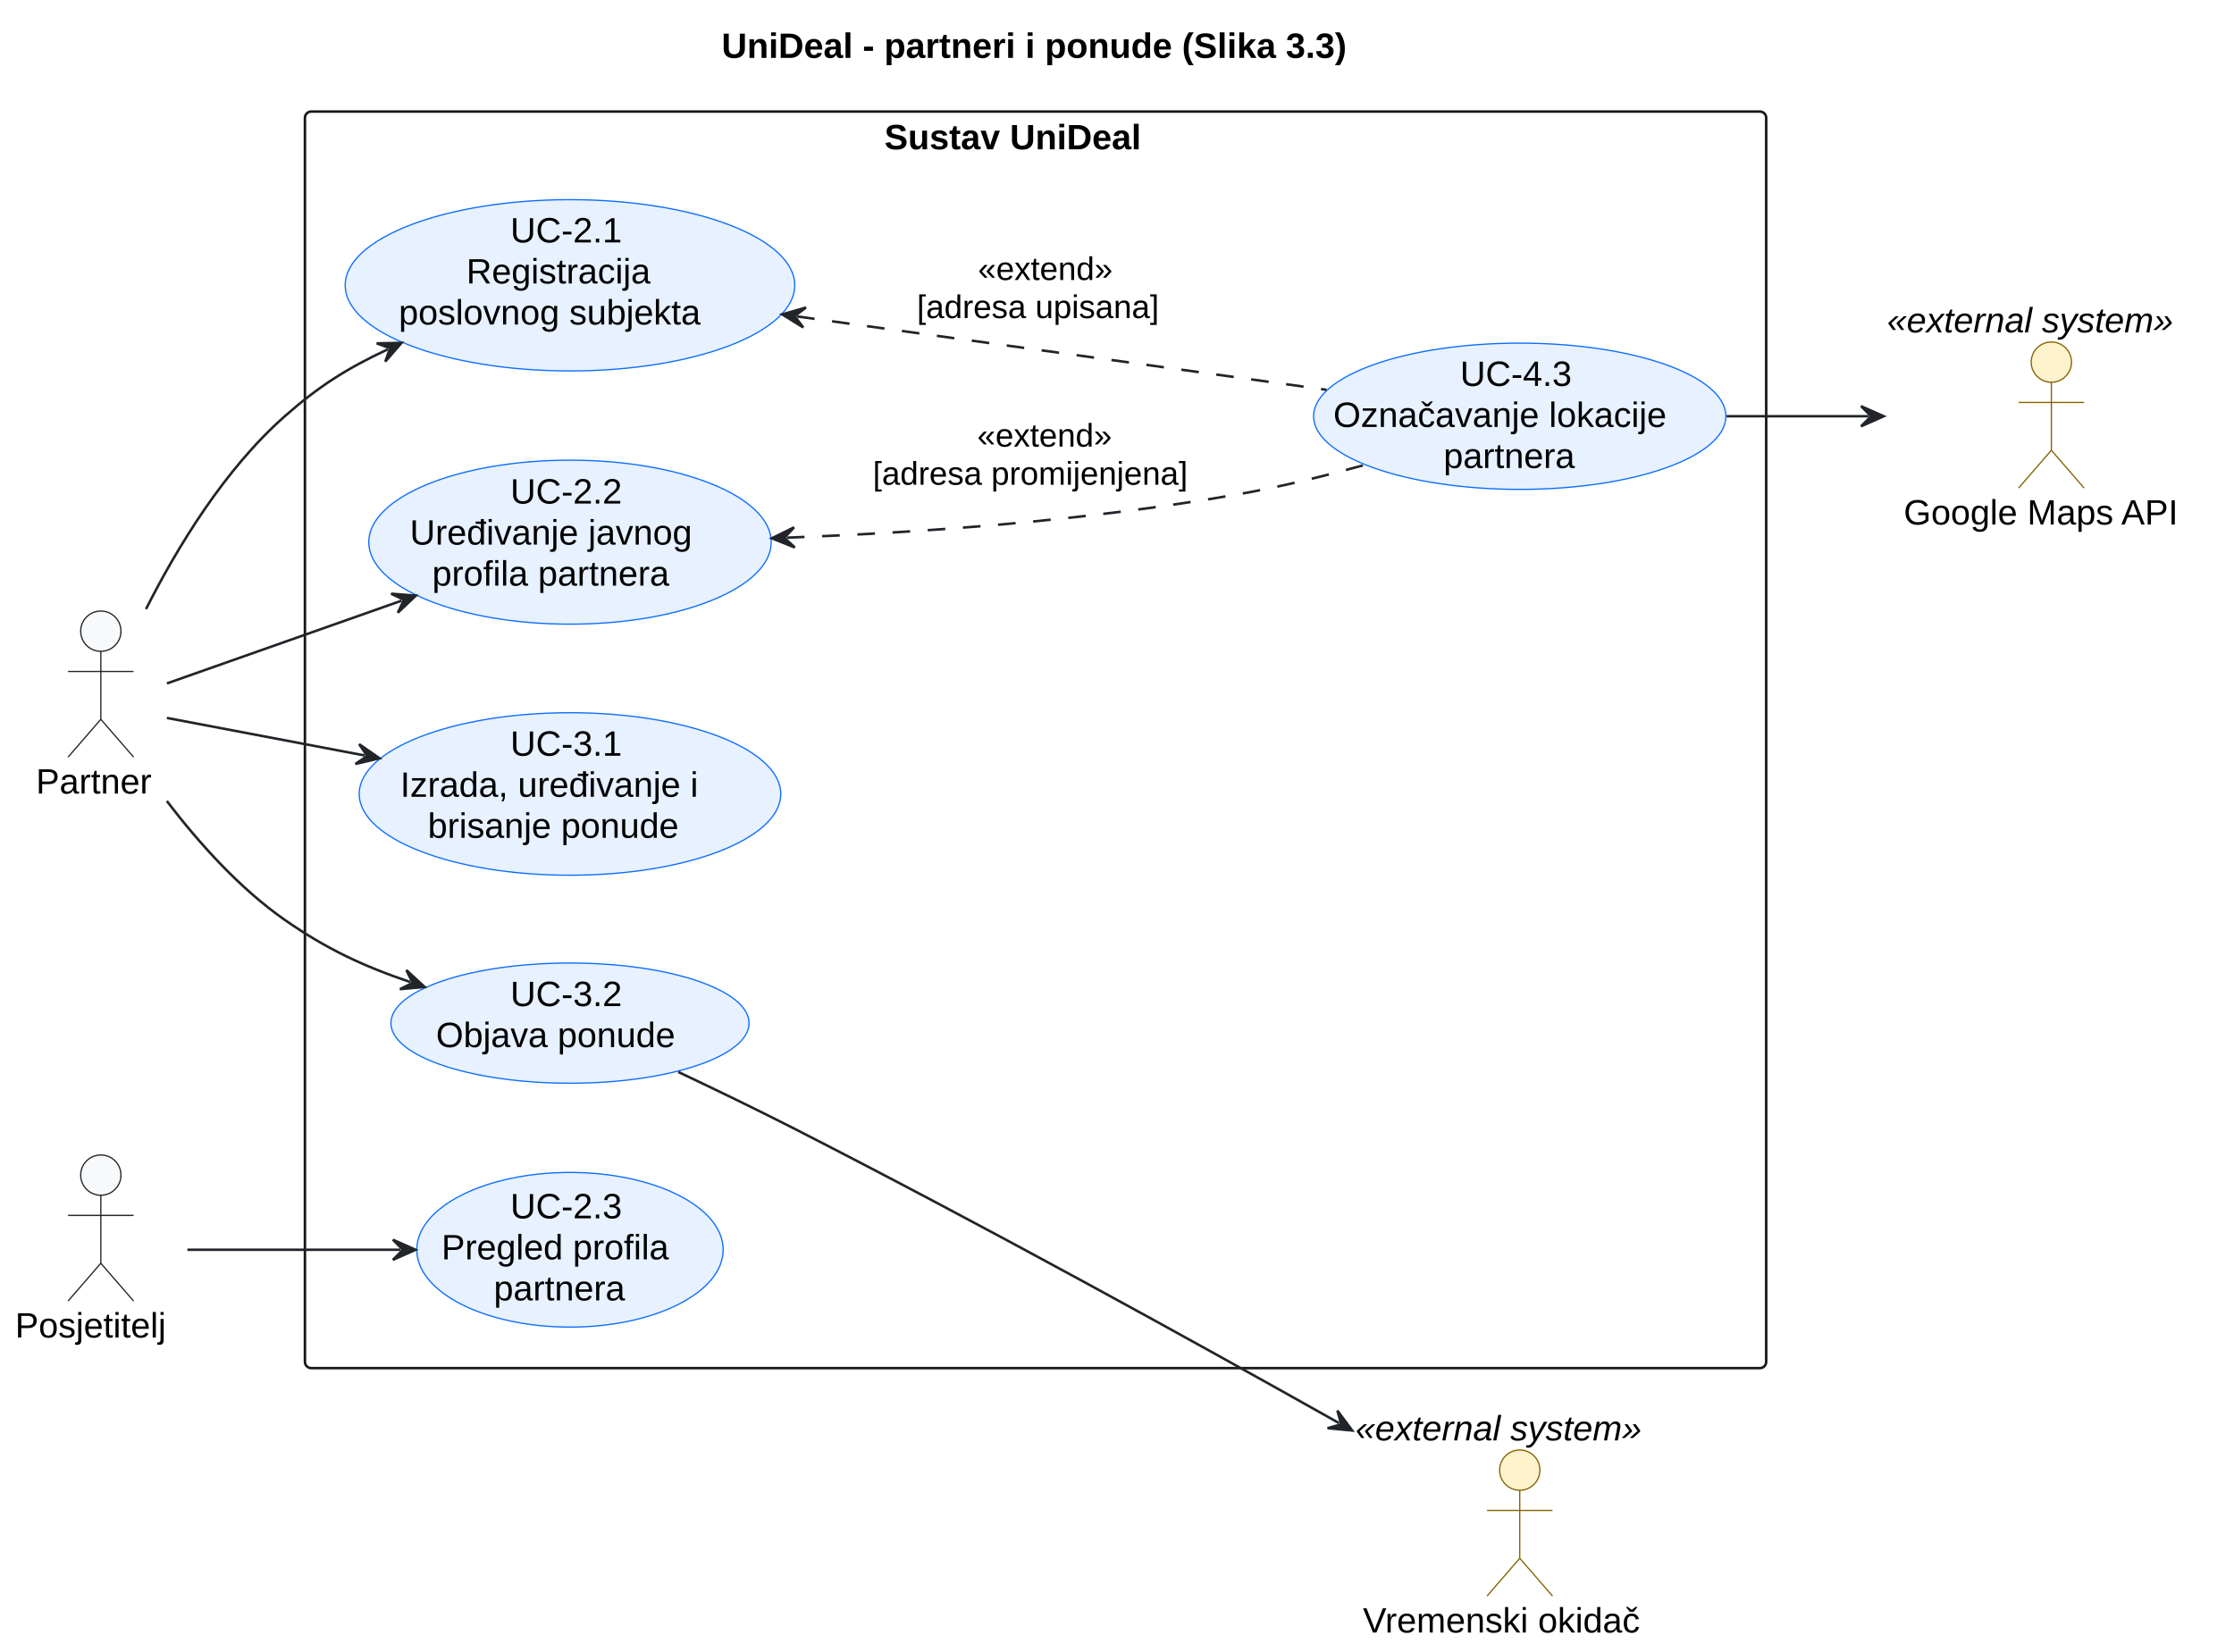
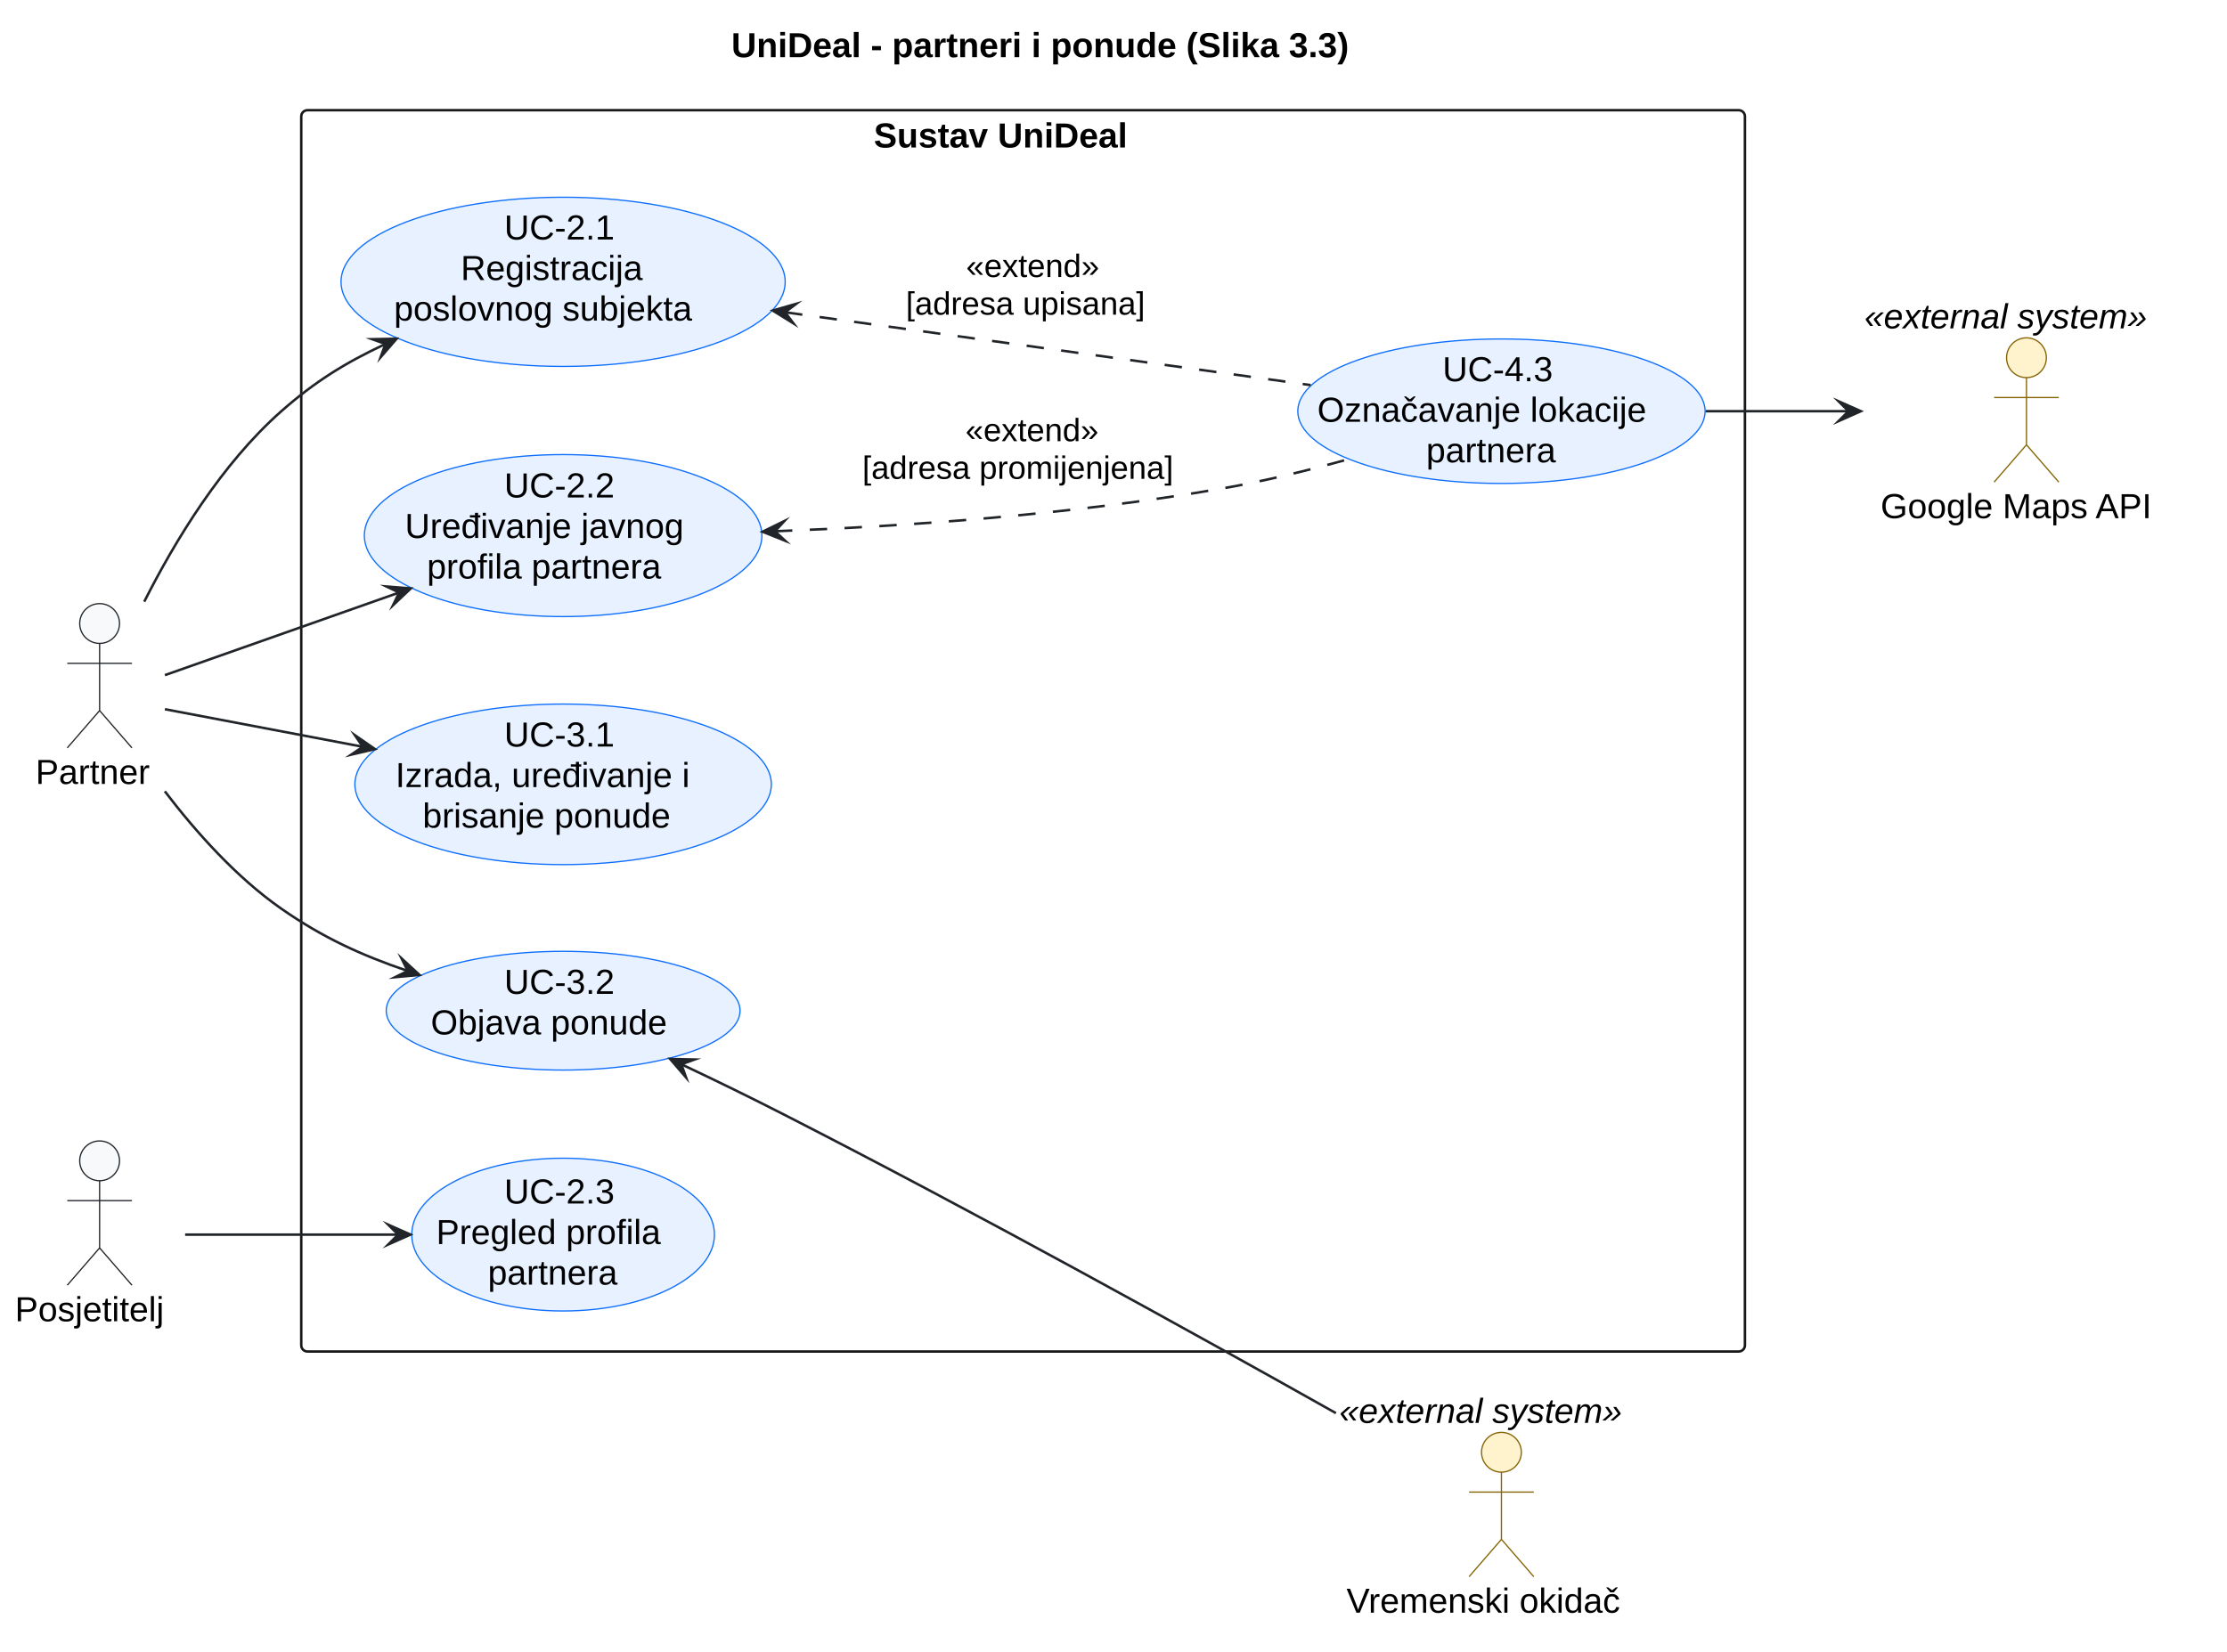
- <svg xmlns="http://www.w3.org/2000/svg" contentStyleType="text/css" data-diagram-type="DESCRIPTION" height="656px" preserveAspectRatio="none" style="width:887px;height:656px;background:#FFFFFF;" version="1.1" viewBox="0 0 887 656" width="887px" zoomAndPan="magnify">
+ <svg xmlns="http://www.w3.org/2000/svg" version="1.1" data-diagram-type="DESCRIPTION" style="width:895px;height:664px;background:#FFFFFF;" width="895px" height="664px" viewBox="0 0 895 664" zoomAndPan="magnify" preserveAspectRatio="none" contentStyleType="text/css">
  <defs />
-   <g>
-     <g class="title" data-source-line="15">
-       <text fill="#000000" font-family="Arial" font-size="14" font-weight="bold" lengthAdjust="spacing" textLength="300.706" x="286.499" y="22.995">UniDeal - partneri i ponude (Slika 3.3)</text>
+   <g font-family="sans-serif" lengthAdjust="spacing">
+     <g class="title" data-source-line="16">
+       <text x="293.923" y="22.995" fill="#000" font-size="14" textLength="300.706" font-weight="700" font-family="Arial">UniDeal - partneri i ponude (Slika 3.3)</text>
    </g>
-     <g class="cluster" data-entity="Sustav UniDeal" data-source-line="40" data-uid="ent0006" id="cluster_Sustav UniDeal">
-       <rect fill="none" height="499" rx="2.5" ry="2.5" style="stroke:#181818;stroke-width:1;" width="580.19" x="121.07" y="44.297" />
-       <text fill="#000000" font-family="Arial" font-size="14" font-weight="bold" lengthAdjust="spacing" textLength="120.019" x="351.156" y="59.292">Sustav UniDeal</text>
+     <g class="cluster" data-qualified-name="Sustav UniDeal" id="ent0005" data-source-line="41">
+       <rect x="121.07" y="44.297" width="580.19" height="499" fill="none" style="stroke:#181818;stroke-width:1;" rx="2.5" ry="2.5" />
+       <text x="351.156" y="59.292" fill="#000" font-size="14" textLength="120.019" font-weight="700" font-family="Arial">Sustav UniDeal</text>
    </g>
-     <g class="entity" data-entity="UC21" data-source-line="41" data-uid="ent0007" id="entity_UC21">
-       <ellipse cx="226.308" cy="113.293" fill="#E7F1FF" rx="89.248" ry="34.007" style="stroke:#0D6EFD;stroke-width:0.5;" />
-       <text fill="#000000" font-family="Arial" font-size="14" lengthAdjust="spacing" textLength="47.339" x="202.638" y="96.274">UC-2.1</text>
-       <text fill="#000000" font-family="Arial" font-size="14" lengthAdjust="spacing" textLength="82.291" x="185.162" y="112.571">Registracija</text>
-       <text fill="#000000" font-family="Arial" font-size="14" lengthAdjust="spacing" textLength="135.994" x="158.311" y="128.868">poslovnog subjekta</text>
+     <g class="entity" data-qualified-name="Sustav UniDeal.UC21" id="ent0006" data-source-line="42">
+       <ellipse cx="226.308" cy="113.293" rx="89.248" ry="34.007" fill="#E7F1FF" style="stroke:#0D6EFD;stroke-width:0.5;" />
+       <text x="202.639" y="96.274" fill="#000" font-size="14" textLength="47.339" font-family="Arial">UC-2.1</text>
+       <text x="185.162" y="112.571" fill="#000" font-size="14" textLength="82.291" font-family="Arial">Registracija</text>
+       <text x="158.311" y="128.868" fill="#000" font-size="14" textLength="135.994" font-family="Arial">poslovnog subjekta</text>
    </g>
-     <g class="entity" data-entity="UC22" data-source-line="42" data-uid="ent0008" id="entity_UC22">
-       <ellipse cx="226.313" cy="215.3" fill="#E7F1FF" rx="79.893" ry="32.564" style="stroke:#0D6EFD;stroke-width:0.5;" />
-       <text fill="#000000" font-family="Arial" font-size="14" lengthAdjust="spacing" textLength="47.339" x="202.644" y="199.969">UC-2.2</text>
-       <text fill="#000000" font-family="Arial" font-size="14" lengthAdjust="spacing" textLength="127.162" x="162.732" y="216.266">Uređivanje javnog</text>
-       <text fill="#000000" font-family="Arial" font-size="14" lengthAdjust="spacing" textLength="109.478" x="171.575" y="232.563">profila partnera</text>
+     <g class="entity" data-qualified-name="Sustav UniDeal.UC22" id="ent0007" data-source-line="43">
+       <ellipse cx="226.313" cy="215.3" rx="79.893" ry="32.564" fill="#E7F1FF" style="stroke:#0D6EFD;stroke-width:0.5;" />
+       <text x="202.644" y="199.969" fill="#000" font-size="14" textLength="47.339" font-family="Arial">UC-2.2</text>
+       <text x="162.732" y="216.266" fill="#000" font-size="14" textLength="127.162" font-family="Arial">Uređivanje javnog</text>
+       <text x="171.575" y="232.563" fill="#000" font-size="14" textLength="109.478" font-family="Arial">profila partnera</text>
    </g>
-     <g class="entity" data-entity="UC43" data-source-line="43" data-uid="ent0009" id="entity_UC43">
-       <ellipse cx="603.408" cy="165.3" fill="#E7F1FF" rx="81.848" ry="29.043" style="stroke:#0D6EFD;stroke-width:0.5;" />
-       <text fill="#000000" font-family="Arial" font-size="14" lengthAdjust="spacing" textLength="47.339" x="579.738" y="153.255">UC-4.3</text>
-       <text fill="#000000" font-family="Arial" font-size="14" lengthAdjust="spacing" textLength="148.019" x="529.398" y="169.552">Označavanje lokacije</text>
-       <text fill="#000000" font-family="Arial" font-size="14" lengthAdjust="spacing" textLength="60.532" x="573.142" y="185.849">partnera</text>
+     <g class="entity" data-qualified-name="Sustav UniDeal.UC43" id="ent0008" data-source-line="44">
+       <ellipse cx="603.408" cy="165.3" rx="81.848" ry="29.043" fill="#E7F1FF" style="stroke:#0D6EFD;stroke-width:0.5;" />
+       <text x="579.738" y="153.255" fill="#000" font-size="14" textLength="47.339" font-family="Arial">UC-4.3</text>
+       <text x="529.398" y="169.552" fill="#000" font-size="14" textLength="148.019" font-family="Arial">Označavanje lokacije</text>
+       <text x="573.142" y="185.849" fill="#000" font-size="14" textLength="60.532" font-family="Arial">partnera</text>
    </g>
-     <g class="entity" data-entity="UC31" data-source-line="44" data-uid="ent0010" id="entity_UC31">
-       <ellipse cx="226.308" cy="315.296" fill="#E7F1FF" rx="83.688" ry="32.27" style="stroke:#0D6EFD;stroke-width:0.5;" />
-       <text fill="#000000" font-family="Arial" font-size="14" lengthAdjust="spacing" textLength="47.339" x="202.638" y="300.111">UC-3.1</text>
-       <text fill="#000000" font-family="Arial" font-size="14" lengthAdjust="spacing" textLength="134.777" x="158.919" y="316.408">Izrada, uređivanje i</text>
-       <text fill="#000000" font-family="Arial" font-size="14" lengthAdjust="spacing" textLength="112.93" x="169.843" y="332.705">brisanje ponude</text>
+     <g class="entity" data-qualified-name="Sustav UniDeal.UC31" id="ent0009" data-source-line="45">
+       <ellipse cx="226.308" cy="315.297" rx="83.688" ry="32.27" fill="#E7F1FF" style="stroke:#0D6EFD;stroke-width:0.5;" />
+       <text x="202.639" y="300.111" fill="#000" font-size="14" textLength="47.339" font-family="Arial">UC-3.1</text>
+       <text x="158.919" y="316.408" fill="#000" font-size="14" textLength="134.777" font-family="Arial">Izrada, uređivanje i</text>
+       <text x="169.843" y="332.705" fill="#000" font-size="14" textLength="112.93" font-family="Arial">brisanje ponude</text>
    </g>
-     <g class="entity" data-entity="UC32" data-source-line="45" data-uid="ent0011" id="entity_UC32">
-       <ellipse cx="226.315" cy="406.292" fill="#E7F1FF" rx="71.105" ry="23.865" style="stroke:#0D6EFD;stroke-width:0.5;" />
-       <text fill="#000000" font-family="Arial" font-size="14" lengthAdjust="spacing" textLength="47.339" x="202.645" y="399.524">UC-3.2</text>
-       <text fill="#000000" font-family="Arial" font-size="14" lengthAdjust="spacing" textLength="106.388" x="173.121" y="415.821">Objava ponude</text>
+     <g class="entity" data-qualified-name="Sustav UniDeal.UC32" id="ent0010" data-source-line="46">
+       <ellipse cx="226.315" cy="406.292" rx="71.105" ry="23.865" fill="#E7F1FF" style="stroke:#0D6EFD;stroke-width:0.5;" />
+       <text x="202.645" y="399.524" fill="#000" font-size="14" textLength="47.339" font-family="Arial">UC-3.2</text>
+       <text x="173.121" y="415.821" fill="#000" font-size="14" textLength="106.388" font-family="Arial">Objava ponude</text>
    </g>
-     <g class="entity" data-entity="UC23" data-source-line="46" data-uid="ent0012" id="entity_UC23">
-       <ellipse cx="226.306" cy="496.295" fill="#E7F1FF" rx="60.826" ry="30.708" style="stroke:#0D6EFD;stroke-width:0.5;" />
-       <text fill="#000000" font-family="Arial" font-size="14" lengthAdjust="spacing" textLength="47.339" x="202.637" y="483.811">UC-2.3</text>
-       <text fill="#000000" font-family="Arial" font-size="14" lengthAdjust="spacing" textLength="102.033" x="175.29" y="500.108">Pregled profila</text>
-       <text fill="#000000" font-family="Arial" font-size="14" lengthAdjust="spacing" textLength="60.532" x="196.04" y="516.405">partnera</text>
+     <g class="entity" data-qualified-name="Sustav UniDeal.UC23" id="ent0011" data-source-line="47">
+       <ellipse cx="226.306" cy="496.295" rx="60.826" ry="30.708" fill="#E7F1FF" style="stroke:#0D6EFD;stroke-width:0.5;" />
+       <text x="202.637" y="483.811" fill="#000" font-size="14" textLength="47.339" font-family="Arial">UC-2.3</text>
+       <text x="175.29" y="500.108" fill="#000" font-size="14" textLength="102.033" font-family="Arial">Pregled profila</text>
+       <text x="196.04" y="516.405" fill="#000" font-size="14" textLength="60.532" font-family="Arial">partnera</text>
    </g>
-     <g class="entity" data-entity="Partner" data-source-line="34" data-uid="ent0002" id="entity_Partner">
-       <ellipse cx="40.034" cy="250.647" fill="#F8F9FA" rx="8" ry="8" style="stroke:#212529;stroke-width:0.5;" />
-       <path d="M40.034,258.647 L40.034,285.647 M27.034,266.647 L53.034,266.647 M40.034,285.647 L27.034,300.647 M40.034,285.647 L53.034,300.647" fill="none" style="stroke:#212529;stroke-width:0.5;" />
-       <text fill="#000000" font-family="Arial" font-size="14" lengthAdjust="spacing" textLength="51.509" x="14.28" y="315.142">Partner</text>
+     <g class="entity" data-qualified-name="Partner" id="ent0001" data-source-line="35">
+       <ellipse cx="40.034" cy="250.647" rx="8" ry="8" fill="#F8F9FA" style="stroke:#212529;stroke-width:0.5;" />
+       <path d="M40.034,258.647 L40.034,285.647 M27.034,266.647 L53.034,266.647 M40.034,285.647 L27.034,300.647 M40.034,285.647 L53.034,300.647" style="stroke:#212529;stroke-width:0.5;" fill="none" />
+       <text x="14.28" y="315.142" fill="#000" font-size="14" textLength="51.509" font-family="Arial">Partner</text>
    </g>
-     <g class="entity" data-entity="Visitor" data-source-line="35" data-uid="ent0003" id="entity_Visitor">
-       <ellipse cx="40.033" cy="466.647" fill="#F8F9FA" rx="8" ry="8" style="stroke:#212529;stroke-width:0.5;" />
-       <path d="M40.033,474.647 L40.033,501.647 M27.033,482.647 L53.033,482.647 M40.033,501.647 L27.033,516.647 M40.033,501.647 L53.033,516.647" fill="none" style="stroke:#212529;stroke-width:0.5;" />
-       <text fill="#000000" font-family="Arial" font-size="14" lengthAdjust="spacing" textLength="68.065" x="6" y="531.142">Posjetitelj</text>
+     <g class="entity" data-qualified-name="Visitor" id="ent0002" data-source-line="36">
+       <ellipse cx="40.033" cy="466.647" rx="8" ry="8" fill="#F8F9FA" style="stroke:#212529;stroke-width:0.5;" />
+       <path d="M40.033,474.647 L40.033,501.647 M27.033,482.647 L53.033,482.647 M40.033,501.647 L27.033,516.647 M40.033,501.647 L53.033,516.647" style="stroke:#212529;stroke-width:0.5;" fill="none" />
+       <text x="6" y="531.142" fill="#000" font-size="14" textLength="68.065" font-family="Arial">Posjetitelj</text>
    </g>
-     <g class="entity" data-entity="Maps" data-source-line="37" data-uid="ent0004" id="entity_Maps">
-       <ellipse cx="814.482" cy="143.804" fill="#FFF3CD" rx="8" ry="8" style="stroke:#856404;stroke-width:0.5;" />
-       <path d="M814.482,151.804 L814.482,178.804 M801.482,159.804 L827.482,159.804 M814.482,178.804 L801.482,193.804 M814.482,178.804 L827.482,193.804" fill="none" style="stroke:#856404;stroke-width:0.5;" />
-       <text fill="#000000" font-family="Arial" font-size="14" lengthAdjust="spacing" textLength="117.257" x="755.853" y="208.299">Google Maps API</text>
-       <text fill="#000000" font-family="Arial" font-size="14" font-style="italic" lengthAdjust="spacing" textLength="130.443" x="749.26" y="132.002">«external system»</text>
+     <g class="entity" data-qualified-name="Maps" id="ent0003" data-source-line="38">
+       <ellipse cx="814.406" cy="143.804" rx="8" ry="8" fill="#FFF3CD" style="stroke:#856404;stroke-width:0.5;" />
+       <path d="M814.406,151.804 L814.406,178.804 M801.406,159.804 L827.406,159.804 M814.406,178.804 L801.406,193.804 M814.406,178.804 L827.406,193.804" style="stroke:#856404;stroke-width:0.5;" fill="none" />
+       <text x="755.778" y="208.299" fill="#000" font-size="14" textLength="117.257" font-family="Arial">Google Maps API</text>
+       <text x="749.26" y="132.002" fill="#000" font-size="14" textLength="130.293" font-style="italic" font-family="Arial">«external system»</text>
    </g>
-     <g class="entity" data-entity="Timer" data-source-line="38" data-uid="ent0005" id="entity_Timer">
-       <ellipse cx="603.412" cy="583.804" fill="#FFF3CD" rx="8" ry="8" style="stroke:#856404;stroke-width:0.5;" />
-       <path d="M603.412,591.804 L603.412,618.804 M590.412,599.804 L616.412,599.804 M603.412,618.804 L590.412,633.804 M603.412,618.804 L616.412,633.804" fill="none" style="stroke:#856404;stroke-width:0.5;" />
-       <text fill="#000000" font-family="Arial" font-size="14" lengthAdjust="spacing" textLength="124.537" x="541.143" y="648.299">Vremenski okidač</text>
-       <text fill="#000000" font-family="Arial" font-size="14" font-style="italic" lengthAdjust="spacing" textLength="130.443" x="538.19" y="572.002">«external system»</text>
+     <g class="entity" data-qualified-name="Timer" id="ent0004" data-source-line="39">
+       <ellipse cx="603.406" cy="583.804" rx="8" ry="8" fill="#FFF3CD" style="stroke:#856404;stroke-width:0.5;" />
+       <path d="M603.406,591.804 L603.406,618.804 M590.406,599.804 L616.406,599.804 M603.406,618.804 L590.406,633.804 M603.406,618.804 L616.406,633.804" style="stroke:#856404;stroke-width:0.5;" fill="none" />
+       <text x="541.138" y="648.299" fill="#000" font-size="14" textLength="124.537" font-family="Arial">Vremenski okidač</text>
+       <text x="538.26" y="572.002" fill="#000" font-size="14" textLength="130.293" font-style="italic" font-family="Arial">«external system»</text>
    </g>
-     <g class="link" data-entity-1="Partner" data-entity-2="UC21" data-source-line="49" data-uid="lnk13" id="link_Partner_UC21">
-       <path d="M57.97,241.877 C70.34,217.387 89.12,186.407 113.07,165.297 C126.52,153.437 137.707,146.333 153.987,138.703" fill="none" id="Partner-to-UC21" style="stroke:#212529;stroke-width:1;" />
-       <polygon fill="#212529" points="159.42,136.157,149.573,136.354,154.893,138.279,152.968,143.598,159.42,136.157" style="stroke:#212529;stroke-width:1;" />
+     <g class="link" data-entity-1="ent0001" data-entity-2="ent0006" id="lnk12" data-source-line="50" data-link-type="dependency">
+       <path d="M57.97,241.877 C70.34,217.387 89.12,186.407 113.07,165.297 C126.52,153.437 138.613,145.909 154.893,138.279" style="stroke:#212529;stroke-width:1;" fill="none" id="Partner-to-UC21" />
+       <polygon points="159.42,136.157,149.573,136.354,154.893,138.279,152.968,143.598,159.42,136.157" fill="#212529" style="stroke:#212529;stroke-width:1;stroke-linejoin:miter;stroke-miterlimit:10;" />
    </g>
-     <g class="link" data-entity-1="Partner" data-entity-2="UC22" data-source-line="50" data-uid="lnk14" id="link_Partner_UC22">
-       <path d="M66.27,271.397 C91.6,262.467 125.922,250.363 159.452,238.533" fill="none" id="Partner-to-UC22" style="stroke:#212529;stroke-width:1;" />
-       <polygon fill="#212529" points="165.11,236.537,155.292,235.759,160.395,238.201,157.954,243.303,165.11,236.537" style="stroke:#212529;stroke-width:1;" />
+     <g class="link" data-entity-1="ent0001" data-entity-2="ent0007" id="lnk13" data-source-line="51" data-link-type="dependency">
+       <path d="M66.27,271.397 C91.6,262.467 126.865,250.03 160.395,238.2" style="stroke:#212529;stroke-width:1;" fill="none" id="Partner-to-UC22" />
+       <polygon points="165.11,236.537,155.292,235.759,160.395,238.2,157.954,243.303,165.11,236.537" fill="#212529" style="stroke:#212529;stroke-width:1;stroke-linejoin:miter;stroke-miterlimit:10;" />
    </g>
-     <g class="link" data-entity-1="Partner" data-entity-2="UC31" data-source-line="51" data-uid="lnk15" id="link_Partner_UC31">
-       <path d="M66.27,285.097 C88.05,289.227 114.765,294.308 144.805,300.008" fill="none" id="Partner-to-UC31" style="stroke:#212529;stroke-width:1;" />
-       <polygon fill="#212529" points="150.7,301.127,142.603,295.519,145.788,300.195,141.112,303.379,150.7,301.127" style="stroke:#212529;stroke-width:1;" />
+     <g class="link" data-entity-1="ent0001" data-entity-2="ent0009" id="lnk14" data-source-line="52" data-link-type="dependency">
+       <path d="M66.27,285.097 C88.05,289.227 115.748,294.495 145.788,300.195" style="stroke:#212529;stroke-width:1;" fill="none" id="Partner-to-UC31" />
+       <polygon points="150.7,301.127,142.603,295.519,145.788,300.195,141.112,303.379,150.7,301.127" fill="#212529" style="stroke:#212529;stroke-width:1;stroke-linejoin:miter;stroke-miterlimit:10;" />
    </g>
-     <g class="link" data-entity-1="Partner" data-entity-2="UC32" data-source-line="52" data-uid="lnk16" id="link_Partner_UC32">
-       <path d="M66.24,318.097 C78.72,334.447 94.98,352.687 113.07,365.297 C129.66,376.867 144.208,383.65 162.908,389.99" fill="none" id="Partner-to-UC32" style="stroke:#212529;stroke-width:1;" />
-       <polygon fill="#212529" points="168.59,391.917,161.351,385.239,163.855,390.311,158.782,392.815,168.59,391.917" style="stroke:#212529;stroke-width:1;" />
+     <g class="link" data-entity-1="ent0001" data-entity-2="ent0010" id="lnk15" data-source-line="53" data-link-type="dependency">
+       <path d="M66.24,318.097 C78.72,334.447 94.98,352.687 113.07,365.297 C129.66,376.867 145.155,383.971 163.855,390.311" style="stroke:#212529;stroke-width:1;" fill="none" id="Partner-to-UC32" />
+       <polygon points="168.59,391.917,161.351,385.239,163.855,390.311,158.782,392.815,168.59,391.917" fill="#212529" style="stroke:#212529;stroke-width:1;stroke-linejoin:miter;stroke-miterlimit:10;" />
    </g>
-     <g class="link" data-entity-1="UC21" data-entity-2="UC43" data-source-line="55" data-uid="lnk17" id="link_UC21_UC43">
-       <path d="M316.503,125.662 C381.143,134.632 464.08,146.127 526.73,154.807" fill="none" id="UC21-backto-UC43" style="stroke:#212529;stroke-width:1;stroke-dasharray:7,7;" />
-       <polygon fill="#212529" points="310.56,124.837,318.925,130.036,315.512,125.524,320.024,122.112,310.56,124.837" style="stroke:#212529;stroke-width:1;" />
-       <text fill="#000000" font-family="Arial" font-size="13" lengthAdjust="spacing" textLength="61.185" x="388.279" y="111.184">«extend»</text>
-       <text fill="#000000" font-family="Arial" font-size="13" lengthAdjust="spacing" textLength="109.624" x="364.06" y="126.317">[adresa upisana]</text>
+     <g class="link" data-entity-1="ent0006" data-entity-2="ent0008" id="lnk16" data-source-line="56" data-link-type="dependency">
+       <path d="M315.513,125.524 C380.153,134.494 464.08,146.127 526.73,154.807" style="stroke:#212529;stroke-width:1;stroke-dasharray:7,7;" fill="none" id="UC21-backto-UC43" />
+       <polygon points="310.56,124.837,318.925,130.036,315.513,125.524,320.024,122.112,310.56,124.837" fill="#212529" style="stroke:#212529;stroke-width:1;stroke-linejoin:miter;stroke-miterlimit:10;" />
+       <text x="388.279" y="111.364" fill="#000" font-size="13" textLength="61.185" font-family="Arial">«extend»</text>
+       <text x="364.06" y="126.497" fill="#000" font-size="13" textLength="109.624" font-family="Arial">[adresa upisana]</text>
    </g>
-     <g class="link" data-entity-1="UC22" data-entity-2="UC43" data-source-line="56" data-uid="lnk18" id="link_UC22_UC43">
-       <path d="M312.435,213.525 C365.205,211.485 429.93,207.017 491.56,196.297 C508,193.437 525.51,189.147 541.64,184.667" fill="none" id="UC22-backto-UC43" style="stroke:#212529;stroke-width:1;stroke-dasharray:7,7;" />
-       <polygon fill="#212529" points="306.44,213.757,315.588,217.406,311.436,213.564,315.279,209.412,306.44,213.757" style="stroke:#212529;stroke-width:1;" />
-       <text fill="#000000" font-family="Arial" font-size="13" lengthAdjust="spacing" textLength="61.185" x="388.001" y="177.364">«extend»</text>
-       <text fill="#000000" font-family="Arial" font-size="13" lengthAdjust="spacing" textLength="144.066" x="346.56" y="192.497">[adresa promijenjena]</text>
+     <g class="link" data-entity-1="ent0007" data-entity-2="ent0008" id="lnk17" data-source-line="57" data-link-type="dependency">
+       <path d="M311.436,213.564 C364.206,211.524 429.93,207.017 491.56,196.297 C508,193.437 525.51,189.147 541.64,184.667" style="stroke:#212529;stroke-width:1;stroke-dasharray:7,7;" fill="none" id="UC22-backto-UC43" />
+       <polygon points="306.44,213.757,315.588,217.406,311.436,213.564,315.279,209.412,306.44,213.757" fill="#212529" style="stroke:#212529;stroke-width:1;stroke-linejoin:miter;stroke-miterlimit:10;" />
+       <text x="388.001" y="177.364" fill="#000" font-size="13" textLength="61.185" font-family="Arial">«extend»</text>
+       <text x="346.56" y="192.497" fill="#000" font-size="13" textLength="144.066" font-family="Arial">[adresa promijenjena]</text>
    </g>
-     <g class="link" data-entity-1="Visitor" data-entity-2="UC23" data-source-line="58" data-uid="lnk19" id="link_Visitor_UC23">
-       <path d="M74.4,496.297 C99.61,496.297 128.88,496.297 158.99,496.297" fill="none" id="Visitor-to-UC23" style="stroke:#212529;stroke-width:1;" />
-       <polygon fill="#212529" points="164.99,496.297,155.99,492.297,159.99,496.297,155.99,500.297,164.99,496.297" style="stroke:#212529;stroke-width:1;" />
+     <g class="link" data-entity-1="ent0002" data-entity-2="ent0011" id="lnk18" data-source-line="59" data-link-type="dependency">
+       <path d="M74.4,496.297 C99.61,496.297 129.88,496.297 159.99,496.297" style="stroke:#212529;stroke-width:1;" fill="none" id="Visitor-to-UC23" />
+       <polygon points="164.99,496.297,155.99,492.297,159.99,496.297,155.99,500.297,164.99,496.297" fill="#212529" style="stroke:#212529;stroke-width:1;stroke-linejoin:miter;stroke-miterlimit:10;" />
    </g>
-     <g class="link" data-entity-1="UC43" data-entity-2="Maps" data-source-line="60" data-uid="lnk20" id="link_UC43_Maps">
-       <path d="M685.54,165.297 C706.2,165.297 722.15,165.297 741.92,165.297" fill="none" id="UC43-to-Maps" style="stroke:#212529;stroke-width:1;" />
-       <polygon fill="#212529" points="747.92,165.297,738.92,161.297,742.92,165.297,738.92,169.297,747.92,165.297" style="stroke:#212529;stroke-width:1;" />
+     <g class="link" data-entity-1="ent0008" data-entity-2="ent0003" id="lnk19" data-source-line="61" data-link-type="dependency">
+       <path d="M685.51,165.297 C706.16,165.297 723.1,165.297 742.87,165.297" style="stroke:#212529;stroke-width:1;" fill="none" id="UC43-to-Maps" />
+       <polygon points="747.87,165.297,738.87,161.297,742.87,165.297,738.87,169.297,747.87,165.297" fill="#212529" style="stroke:#212529;stroke-width:1;stroke-linejoin:miter;stroke-miterlimit:10;" />
    </g>
-     <g class="link" data-entity-1="UC32" data-entity-2="Timer" data-source-line="62" data-uid="lnk21" id="link_UC32_Timer">
-       <path d="M269.3,425.687 C284.02,432.647 300.6,440.657 315.56,448.297 C392.4,487.577 473.891,532.614 531.661,565.124" fill="none" id="UC32-to-Timer" style="stroke:#212529;stroke-width:1;" />
-       <polygon fill="#212529" points="536.89,568.067,531.008,560.167,532.533,565.615,527.085,567.139,536.89,568.067" style="stroke:#212529;stroke-width:1;" />
+     <g class="link" data-entity-1="ent0010" data-entity-2="ent0004" id="lnk20" data-source-line="63" data-link-type="dependency">
+       <path d="M273.82,427.824 C288.54,434.784 300.6,440.657 315.56,448.297 C392.4,487.577 479.12,535.557 536.89,568.067" style="stroke:#212529;stroke-width:1;" fill="none" id="UC32-backto-Timer" />
+       <polygon points="269.3,425.687,275.727,433.15,273.82,427.824,279.146,425.918,269.3,425.687" fill="#212529" style="stroke:#212529;stroke-width:1;stroke-linejoin:miter;stroke-miterlimit:10;" />
    </g>
  </g>
</svg>
